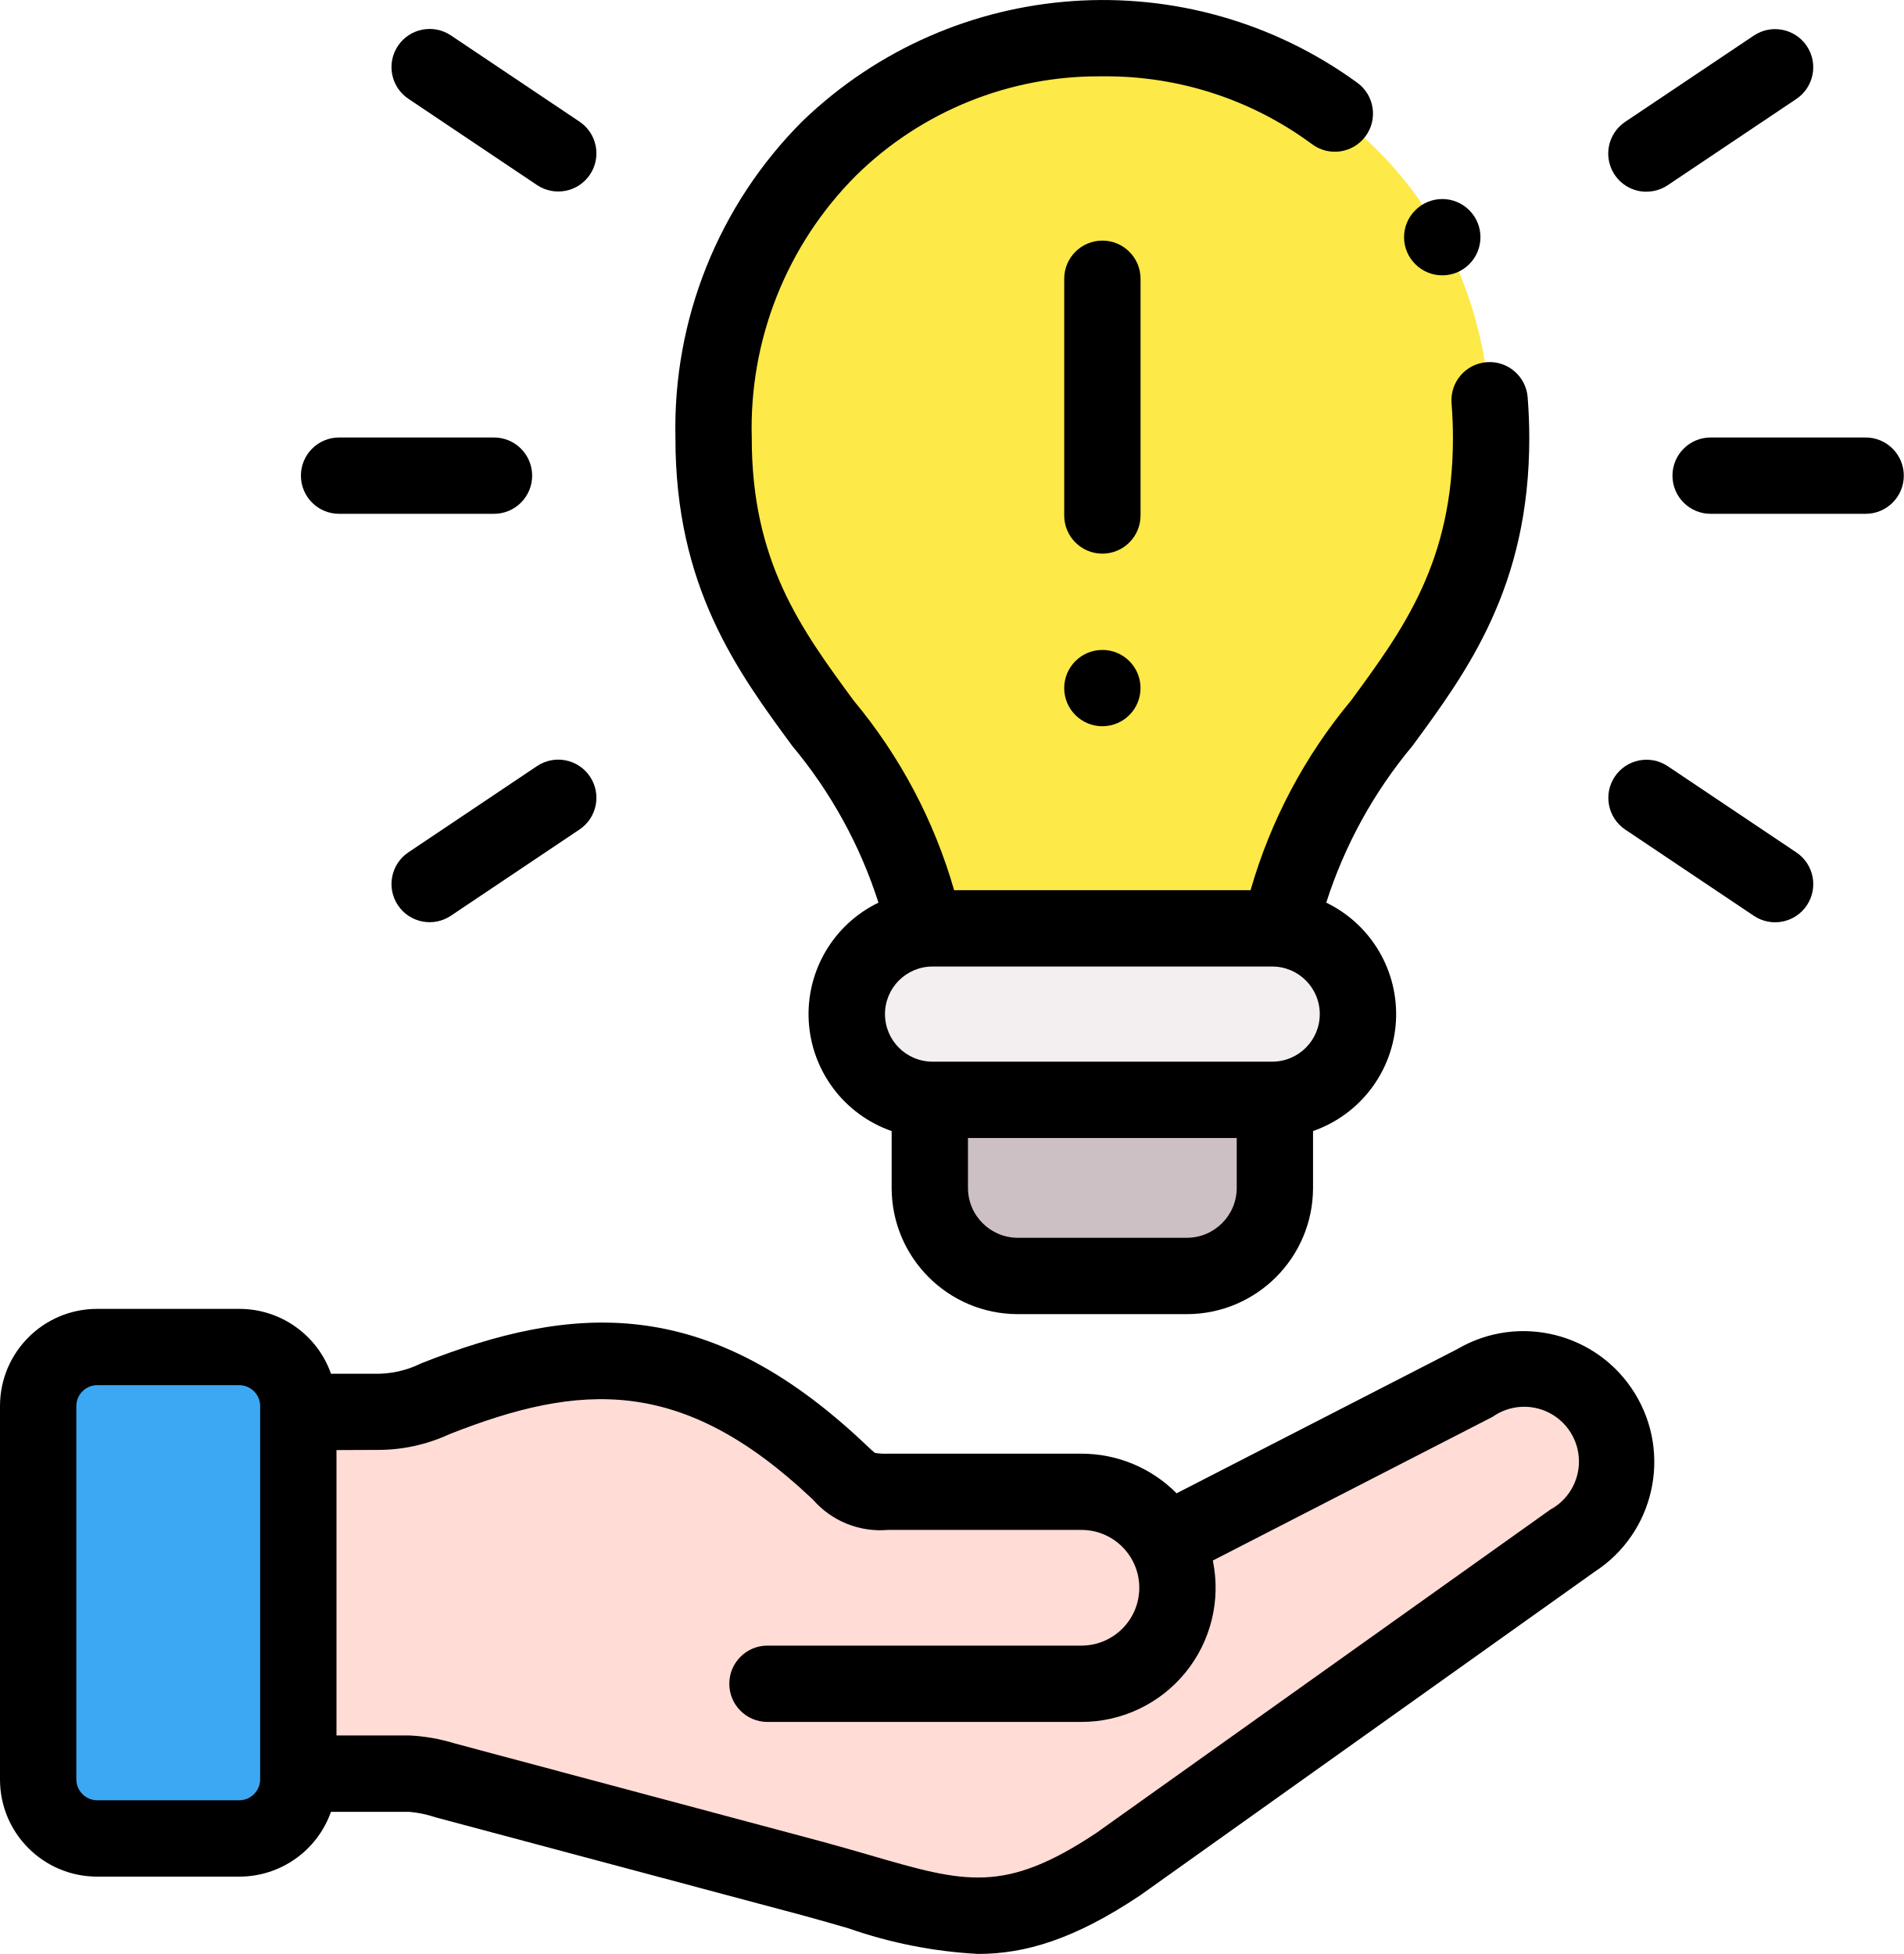
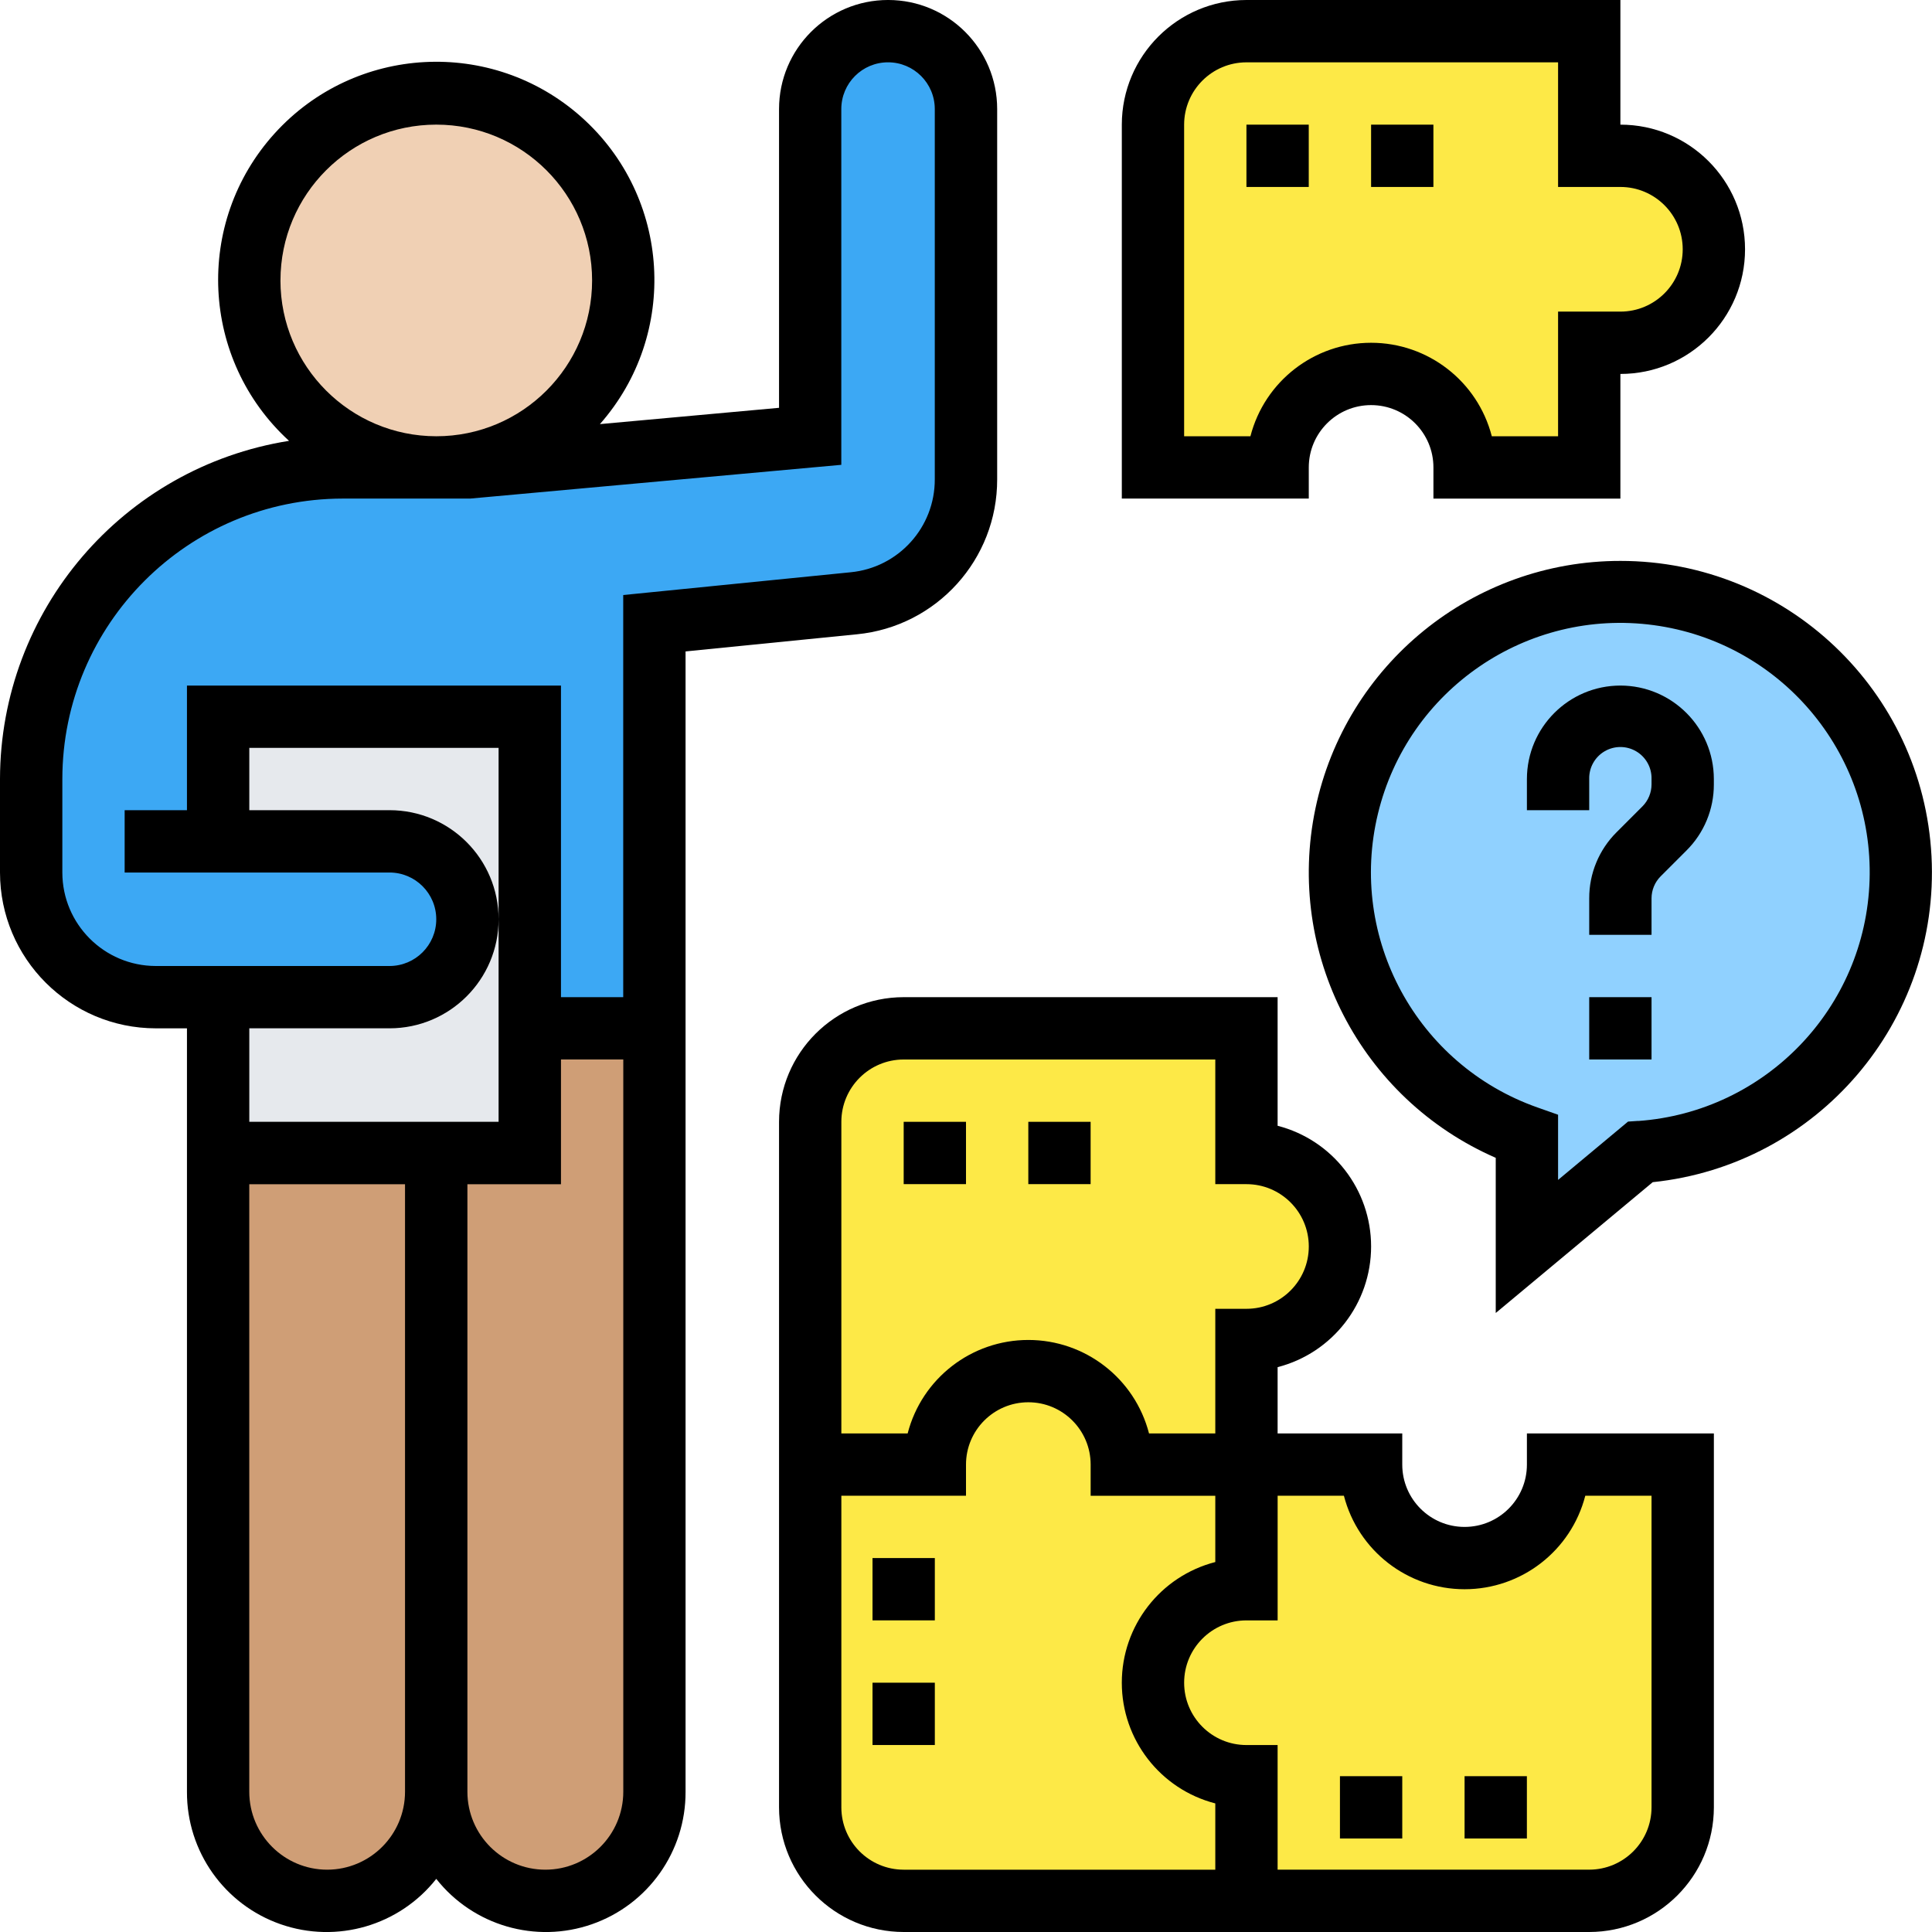
- <svg xmlns="http://www.w3.org/2000/svg" width="81.684" height="83.839" viewBox="0 0 81.684 83.839">
-   <g id="resolucion-de-problemas" transform="translate(-6.583)">
-     <g id="Grupo_83436" data-name="Grupo 83436" transform="translate(37.2 1.638)">
-       <path id="Trazado_143845" data-name="Trazado 143845" d="M217.945,48.219c1.332-8.531,8.995-10.545,8.985-21.072C226.916,16.235,218.469,9.886,210.25,10c-8.22-.116-16.667,6.233-16.681,17.145-.014,10.527,7.653,12.541,8.985,21.072a2.981,2.981,0,0,1,.408-.023h14.574A2.982,2.982,0,0,1,217.945,48.219Z" transform="translate(-193.569 -10)" fill="#fde947" fill-rule="evenodd" />
+ <svg xmlns="http://www.w3.org/2000/svg" width="83" height="83" viewBox="0 0 83 83">
+   <g id="problema" transform="translate(-1 -1)">
+     <g id="Grupo_86212" data-name="Grupo 86212" transform="translate(35.806 2.339)">
+       <path id="Trazado_148653" data-name="Trazado 148653" d="M38,20.742V6.016A4.011,4.011,0,0,1,42.016,2H56.742V7.355h1.339a4.016,4.016,0,0,1,0,8.032H56.742v5.355H51.387a4.016,4.016,0,0,0-8.032,0Z" transform="translate(-23.274 -2)" fill="#fde947" />
+       <path id="Trazado_148654" data-name="Trazado 148654" d="M56.742,66.742H42.016V61.387a4.016,4.016,0,0,1,0-8.032V48h5.355A4.016,4.016,0,1,0,55.4,48h5.355V62.726A4.011,4.011,0,0,1,56.742,66.742Z" transform="translate(-23.274 13.581)" fill="#fde947" />
+       <path id="Trazado_148655" data-name="Trazado 148655" d="M27,49.016h5.355a4.016,4.016,0,0,1,8.032,0h5.355v5.355a4.016,4.016,0,0,0,0,8.032v5.355H31.016A4.011,4.011,0,0,1,27,63.742Z" transform="translate(-27 12.565)" fill="#fde947" />
+       <path id="Trazado_148656" data-name="Trazado 148656" d="M27,51.4V38.016A4.011,4.011,0,0,1,31.016,34H45.742v5.355a4.016,4.016,0,0,1,0,8.032v5.355H40.387a4.016,4.016,0,0,0-8.032,0H27Z" transform="translate(-27 8.839)" fill="#fde947" />
    </g>
-     <g id="Grupo_83437" data-name="Grupo 83437" transform="translate(42.914 39.833)">
-       <path id="Trazado_143846" data-name="Trazado 143846" d="M232.143,250.624h14.69a3.679,3.679,0,0,0,.292-7.333,2.979,2.979,0,0,0-.408-.023H232.143a2.953,2.953,0,0,0-.408.023,3.679,3.679,0,0,0,.292,7.333Z" transform="translate(-228.463 -243.267)" fill="#f3eff0" fill-rule="evenodd" />
-     </g>
-     <g id="Grupo_83438" data-name="Grupo 83438" transform="translate(46.478 47.19)">
-       <path id="Trazado_143847" data-name="Trazado 143847" d="M261.258,295.752a3.787,3.787,0,0,0,3.778-3.778V288.2H250.23v3.778A3.786,3.786,0,0,0,254,295.752Z" transform="translate(-250.23 -288.196)" fill="#cdc0c4" fill-rule="evenodd" />
-     </g>
-     <g id="Grupo_83439" data-name="Grupo 83439" transform="translate(19.383 58.386)">
-       <path id="Trazado_143848" data-name="Trazado 143848" d="M121.966,364.342a4.134,4.134,0,0,0-3.616-2.149h-8.308a2.344,2.344,0,0,1-2.163-.924c-6.126-5.769-11.125-5.486-17.251-3.068a5.929,5.929,0,0,1-2.7.566H84.752v15.521h4.762a4.108,4.108,0,0,1,1.536.288l15.813,4.228c5.56,1.508,7.788,2.892,13.07-.631L139.421,364.3a3.979,3.979,0,1,0-4.182-6.772Z" transform="translate(-84.752 -356.574)" fill="#ffdcd5" fill-rule="evenodd" />
-     </g>
-     <g id="Grupo_83440" data-name="Grupo 83440" transform="translate(8.22 57.795)">
-       <path id="Trazado_143849" data-name="Trazado 143849" d="M27.744,371.272V355.5a2.534,2.534,0,0,0-2.525-2.529H19.107a2.535,2.535,0,0,0-2.525,2.529v16.031a2.534,2.534,0,0,0,2.525,2.525h6.112a2.534,2.534,0,0,0,2.525-2.525Z" transform="translate(-16.582 -352.966)" fill="#3ca8f4" fill-rule="evenodd" />
-     </g>
-     <g id="Grupo_83441" data-name="Grupo 83441" transform="translate(6.583 0)">
-       <path id="Trazado_143850" data-name="Trazado 143850" d="M69.122,344.686l-12.056,6.193a5.741,5.741,0,0,0-4.085-1.7H44.673a2.732,2.732,0,0,1-.545-.032c-.075-.051-.263-.228-.415-.371l-.079-.075c-6.762-6.368-12.476-5.964-18.975-3.4a4.293,4.293,0,0,1-2.044.448l-1.83,0a4.169,4.169,0,0,0-3.925-2.783H10.745a4.169,4.169,0,0,0-4.162,4.167v16.031a4.167,4.167,0,0,0,4.162,4.162h6.113a4.169,4.169,0,0,0,3.925-2.78h3.361a4.76,4.76,0,0,1,1.113.232L41.065,369c.692.188,1.328.372,1.942.551a20.02,20.02,0,0,0,5.547,1.092c2.021,0,4.136-.636,6.918-2.492l.041-.028L75,354.247a5.614,5.614,0,0,0-5.881-9.561ZM17.745,363.163a.9.9,0,0,1-.887.887H10.745a.9.9,0,0,1-.887-.887V347.131a.9.9,0,0,1,.887-.892h6.113a.9.9,0,0,1,.887.892ZM73.1,351.58,53.634,365.444c-3.963,2.637-5.649,2.147-9.713.966-.628-.183-1.278-.371-2-.568L26.1,361.613a7.845,7.845,0,0,0-1.961-.344H21.02V349.024l1.742-.007a7.284,7.284,0,0,0,3.1-.673c5.633-2.223,9.979-2.488,15.529,2.738l.078.074a3.821,3.821,0,0,0,3.206,1.294h8.308a2.482,2.482,0,1,1,0,4.964H39.512a1.637,1.637,0,0,0,0,3.275H52.981a5.756,5.756,0,0,0,5.639-6.925l12-6.164A2.349,2.349,0,1,1,73.1,351.58Z" transform="translate(-6.583 -286.807)" />
-       <path id="Trazado_143851" data-name="Trazado 143851" d="M192.278,38.73a5.313,5.313,0,0,0,.567,9.8v2.439a5.419,5.419,0,0,0,5.411,5.416h7.254a5.422,5.422,0,0,0,5.415-5.416V48.529a5.313,5.313,0,0,0,.567-9.8,19.985,19.985,0,0,1,3.7-6.728c2.352-3.2,5.017-6.828,5.011-13.218,0-.57-.024-1.156-.07-1.74a1.637,1.637,0,1,0-3.265.26c.04.5.06,1,.06,1.482,0,5.316-2.123,8.211-4.376,11.277a22.315,22.315,0,0,0-4.307,8.133H195.525a22.31,22.31,0,0,0-4.307-8.132c-2.253-3.066-4.382-5.962-4.375-11.277a15.324,15.324,0,0,1,4.472-11.253,14.834,14.834,0,0,1,10.548-4.257h.047a14.83,14.83,0,0,1,8.977,2.914,1.637,1.637,0,0,0,1.947-2.633A18.574,18.574,0,0,0,189.017,5.2a18.61,18.61,0,0,0-5.449,13.582c-.009,6.392,2.658,10.02,5.011,13.221a19.977,19.977,0,0,1,3.7,6.726Zm15.373,12.238a2.143,2.143,0,0,1-2.141,2.141h-7.254a2.141,2.141,0,0,1-2.136-2.141V48.827h11.531ZM194.6,41.47h14.573a2.041,2.041,0,1,1,0,4.082H194.6a2.041,2.041,0,1,1,0-4.082Z" transform="translate(-154.588 0)" />
-       <path id="Trazado_143852" data-name="Trazado 143852" d="M288.715,64.688a1.637,1.637,0,0,0-3.275,0V74.844a1.637,1.637,0,0,0,3.275,0Z" transform="translate(-239.779 -52.727)" />
-       <path id="Trazado_143853" data-name="Trazado 143853" d="M287.077,170.311a1.637,1.637,0,0,0-1.637,1.637v.009a1.637,1.637,0,1,0,1.637-1.647Z" transform="translate(-239.779 -142.424)" />
-       <path id="Trazado_143854" data-name="Trazado 143854" d="M453.113,114.64h-6.651a1.637,1.637,0,1,0,0,3.275h6.651a1.637,1.637,0,1,0,0-3.275Z" transform="translate(-373.066 -95.869)" />
-       <path id="Trazado_143855" data-name="Trazado 143855" d="M429.653,14.584a1.63,1.63,0,0,0,.911-.278l5.518-3.7a1.637,1.637,0,1,0-1.825-2.719l-5.518,3.7a1.638,1.638,0,0,0,.914,3Z" transform="translate(-359.008 -6.36)" />
-       <path id="Trazado_143856" data-name="Trazado 143856" d="M436.084,203.035l-5.518-3.7a1.637,1.637,0,1,0-1.825,2.719l5.518,3.7a1.637,1.637,0,0,0,1.825-2.719Z" transform="translate(-359.009 -166.46)" />
-       <path id="Trazado_143857" data-name="Trazado 143857" d="M87.075,117.915h6.646a1.637,1.637,0,0,0,0-3.275H87.075a1.637,1.637,0,1,0,0,3.275Z" transform="translate(-72.526 -95.869)" />
-       <path id="Trazado_143858" data-name="Trazado 143858" d="M109.887,10.6l5.518,3.7a1.637,1.637,0,0,0,1.825-2.719l-5.518-3.7a1.637,1.637,0,0,0-1.825,2.719Z" transform="translate(-92.365 -6.361)" />
-       <path id="Trazado_143859" data-name="Trazado 143859" d="M115.406,199.331l-5.518,3.7a1.637,1.637,0,1,0,1.825,2.719l5.518-3.7a1.637,1.637,0,1,0-1.825-2.719Z" transform="translate(-92.366 -166.46)" />
-       <path id="Trazado_143860" data-name="Trazado 143860" d="M374.985,54.937a1.637,1.637,0,1,0,0-2.32,1.627,1.627,0,0,0,0,2.32Z" transform="translate(-314.257 -43.6)" />
-     </g>
+     <path id="Trazado_148657" data-name="Trazado 148657" d="M68.1,32.048A12.048,12.048,0,0,1,56.905,44.057l-4.873,4.056V43.4A12.045,12.045,0,1,1,68.1,32.048Z" transform="translate(14.565 6.435)" fill="#90d1ff" />
+     <path id="Trazado_148658" data-name="Trazado 148658" d="M24.371,34V66.8a4.691,4.691,0,0,1-4.685,4.685A4.708,4.708,0,0,1,15,66.8V39.355h4.016V34Z" transform="translate(4.742 11.177)" fill="#cf9e76" />
+     <path id="Trazado_148659" data-name="Trazado 148659" d="M17.371,38V65.444a4.691,4.691,0,0,1-4.685,4.685A4.708,4.708,0,0,1,8,65.444V38Z" transform="translate(2.371 12.532)" fill="#cf9e76" />
+     <path id="Trazado_148660" data-name="Trazado 148660" d="M21.387,24V42.742H8V36.048h7.363a3.347,3.347,0,1,0,0-6.694H8V24Z" transform="translate(2.371 7.79)" fill="#e6e9ed" />
+     <path id="Trazado_148661" data-name="Trazado 148661" d="M10.032,36.806H17.4a3.347,3.347,0,1,1,0,6.694H7.355A5.353,5.353,0,0,1,2,38.145V34.129A13.392,13.392,0,0,1,15.387,20.742h5.355L35.468,19.4V5.347a3.347,3.347,0,1,1,6.694,0v15.9a5.348,5.348,0,0,1-4.819,5.328l-8.568.857v17.4H23.419V31.452H10.032Z" transform="translate(0.339 0.339)" fill="#3ca8f4" />
+     <circle id="Elipse_4357" data-name="Elipse 4357" cx="8.032" cy="8.032" r="8.032" transform="translate(11.71 5.016)" fill="#f0d0b4" />
+     <path id="Trazado_148662" data-name="Trazado 148662" d="M58.129,53.081a2.677,2.677,0,1,1-5.355,0V51.742H47.419V48.895a5.355,5.355,0,0,0,0-10.37V33H31.355A5.36,5.36,0,0,0,26,38.355V67.806a5.36,5.36,0,0,0,5.355,5.355H60.806a5.36,5.36,0,0,0,5.355-5.355V51.742H58.129ZM28.677,38.355a2.68,2.68,0,0,1,2.677-2.677H44.742v5.355h1.339a2.677,2.677,0,0,1,0,5.355H44.742v5.355H41.895a5.355,5.355,0,0,0-10.37,0H28.677Zm2.677,32.129a2.68,2.68,0,0,1-2.677-2.677V54.419h5.355V53.081a2.677,2.677,0,0,1,5.355,0v1.339h5.355v2.847a5.355,5.355,0,0,0,0,10.37v2.847ZM60.636,54.419h2.847V67.806a2.68,2.68,0,0,1-2.677,2.677H47.419V65.129H46.081a2.677,2.677,0,0,1,0-5.355h1.339V54.419h2.847a5.355,5.355,0,0,0,10.37,0Z" transform="translate(8.468 10.839)" />
+     <path id="Trazado_148663" data-name="Trazado 148663" d="M45.032,21.081a2.677,2.677,0,1,1,5.355,0v1.339h8.032V17.065a5.355,5.355,0,0,0,0-10.71V1H42.355A5.36,5.36,0,0,0,37,6.355V22.419h8.032Zm-2.507-1.339H39.677V6.355a2.68,2.68,0,0,1,2.677-2.677H55.742V9.032h2.677a2.677,2.677,0,1,1,0,5.355H55.742v5.355H52.895a5.355,5.355,0,0,0-10.37,0Z" transform="translate(12.194 0)" />
+     <path id="Trazado_148664" data-name="Trazado 148664" d="M54.016,23A4.021,4.021,0,0,0,50,27.016v1.339h2.677V27.016a1.339,1.339,0,1,1,2.677,0v.23a1.343,1.343,0,0,1-.392.946L53.854,29.3a3.986,3.986,0,0,0-1.177,2.839V33.71h2.677V32.141a1.343,1.343,0,0,1,.392-.946l1.108-1.108a3.986,3.986,0,0,0,1.177-2.839v-.23A4.021,4.021,0,0,0,54.016,23Z" transform="translate(16.597 7.452)" />
+     <path id="Trazado_148665" data-name="Trazado 148665" d="M52,33h2.677v2.677H52Z" transform="translate(17.274 10.839)" />
+     <path id="Trazado_148666" data-name="Trazado 148666" d="M56.387,19a13.38,13.38,0,0,0-5.355,25.644V51.31l6.744-5.62A13.381,13.381,0,0,0,56.387,19Zm.76,24.058-.431.029L53.71,45.593v-2.8l-.892-.315a10.713,10.713,0,1,1,4.329.584Z" transform="translate(14.226 6.097)" />
+     <path id="Trazado_148667" data-name="Trazado 148667" d="M44,58h2.677v2.677H44Z" transform="translate(14.565 19.306)" />
+     <path id="Trazado_148668" data-name="Trazado 148668" d="M48,58h2.677v2.677H48Z" transform="translate(15.919 19.306)" />
+     <path id="Trazado_148669" data-name="Trazado 148669" d="M29,51h2.677v2.677H29Z" transform="translate(9.484 16.935)" />
+     <path id="Trazado_148670" data-name="Trazado 148670" d="M29,55h2.677v2.677H29Z" transform="translate(9.484 18.29)" />
+     <path id="Trazado_148671" data-name="Trazado 148671" d="M41,5h2.677V7.677H41Z" transform="translate(13.548 1.355)" />
+     <path id="Trazado_148672" data-name="Trazado 148672" d="M45,5h2.677V7.677H45Z" transform="translate(14.903 1.355)" />
+     <path id="Trazado_148673" data-name="Trazado 148673" d="M30,37h2.677v2.677H30Z" transform="translate(9.823 12.194)" />
+     <path id="Trazado_148674" data-name="Trazado 148674" d="M34,37h2.677v2.677H34Z" transform="translate(11.177 12.194)" />
+     <path id="Trazado_148675" data-name="Trazado 148675" d="M43.839,21.589V5.685a4.685,4.685,0,1,0-9.371,0V18.52l-7.695.7a9.371,9.371,0,1,0-13.356.719A14.736,14.736,0,0,0,1,34.468v4.016a6.7,6.7,0,0,0,6.694,6.694H9.032v32.8a6,6,0,0,0,10.71,3.74,6,6,0,0,0,10.71-3.74V28.986l7.36-.736a6.674,6.674,0,0,0,6.027-6.66Zm-30.79-8.541a6.694,6.694,0,1,1,6.694,6.694A6.7,6.7,0,0,1,13.048,13.048Zm4.685,32.129a4.685,4.685,0,1,0,0-9.371H11.71V33.129h10.71V49.194H11.71V45.177ZM15.056,81.323a3.35,3.35,0,0,1-3.347-3.347v-26.1H18.4v26.1A3.35,3.35,0,0,1,15.056,81.323Zm9.371,0a3.35,3.35,0,0,1-3.347-3.347v-26.1H25.1V46.516h2.677v31.46A3.35,3.35,0,0,1,24.427,81.323Zm3.347-54.76V43.839H25.1V30.452H9.032v5.355H6.355v2.677H17.734a2.008,2.008,0,1,1,0,4.016H7.694a4.021,4.021,0,0,1-4.016-4.016V34.468A12.061,12.061,0,0,1,15.726,22.419l3.941,0c.025,0,.05,0,.075,0s.051,0,.078,0H21.2l15.943-1.45V5.685a2.008,2.008,0,1,1,4.016,0v15.9a4,4,0,0,1-3.616,4Z" transform="translate(0)" />
  </g>
</svg>
